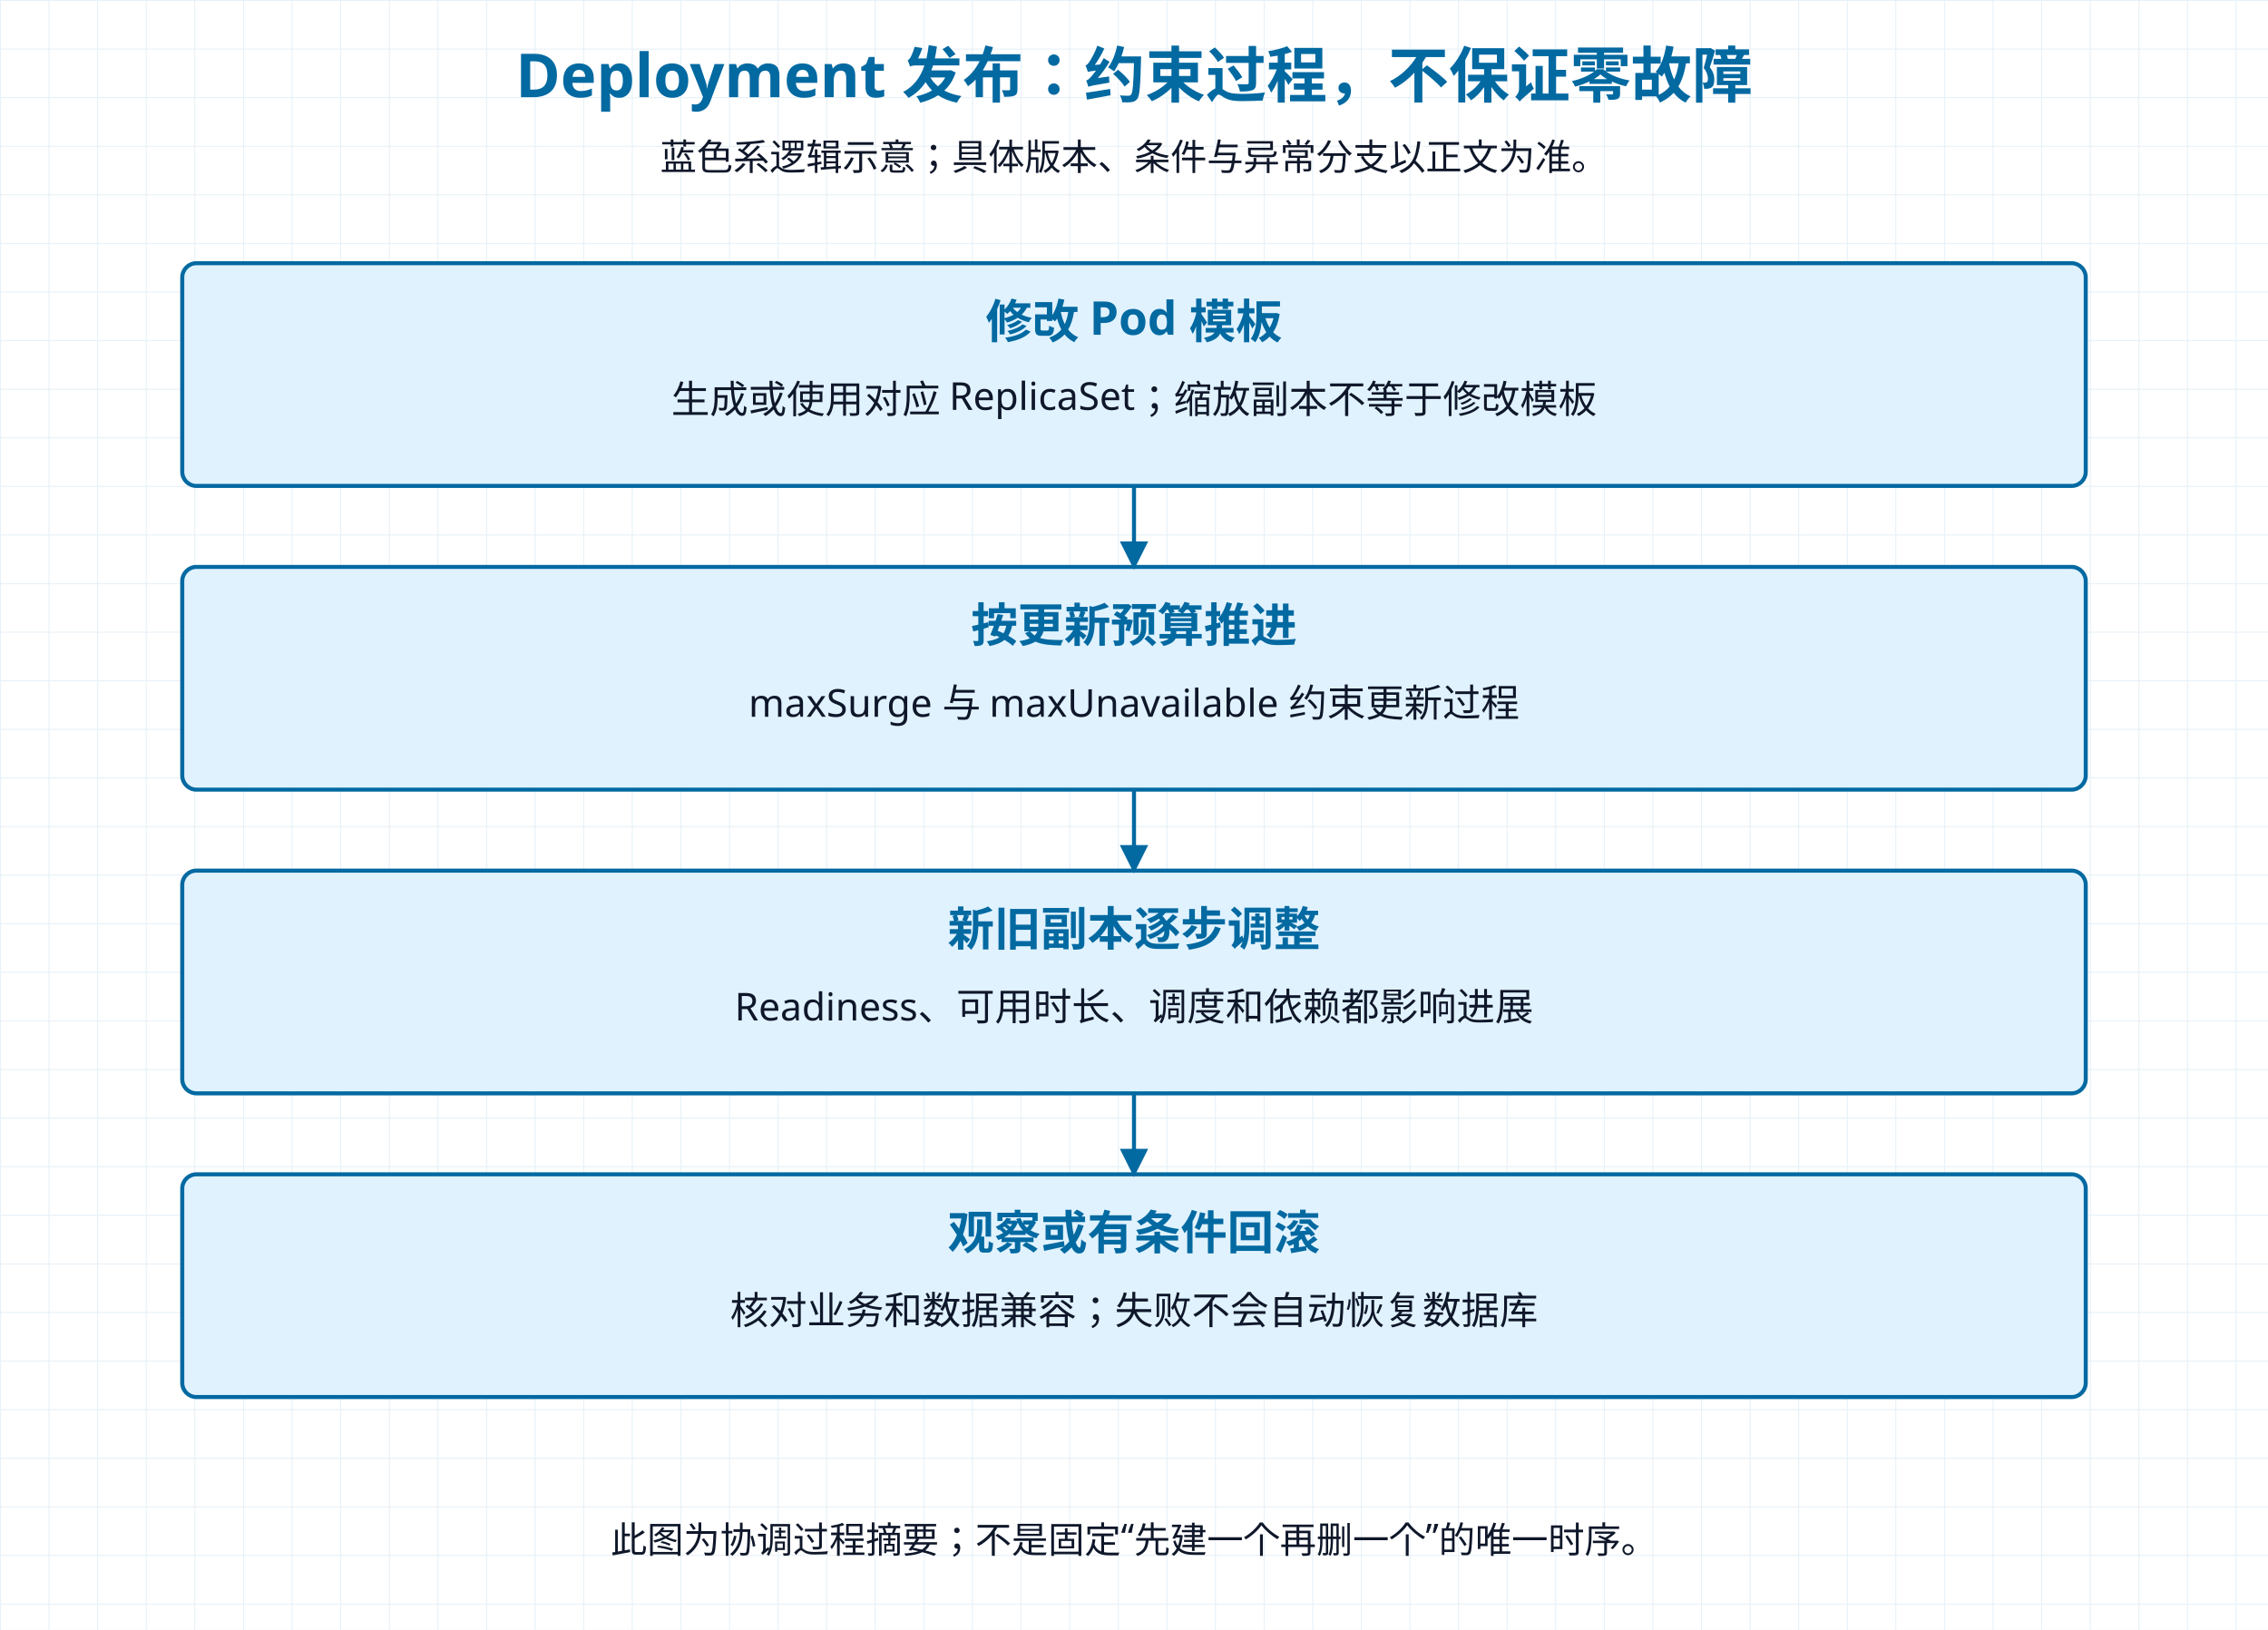
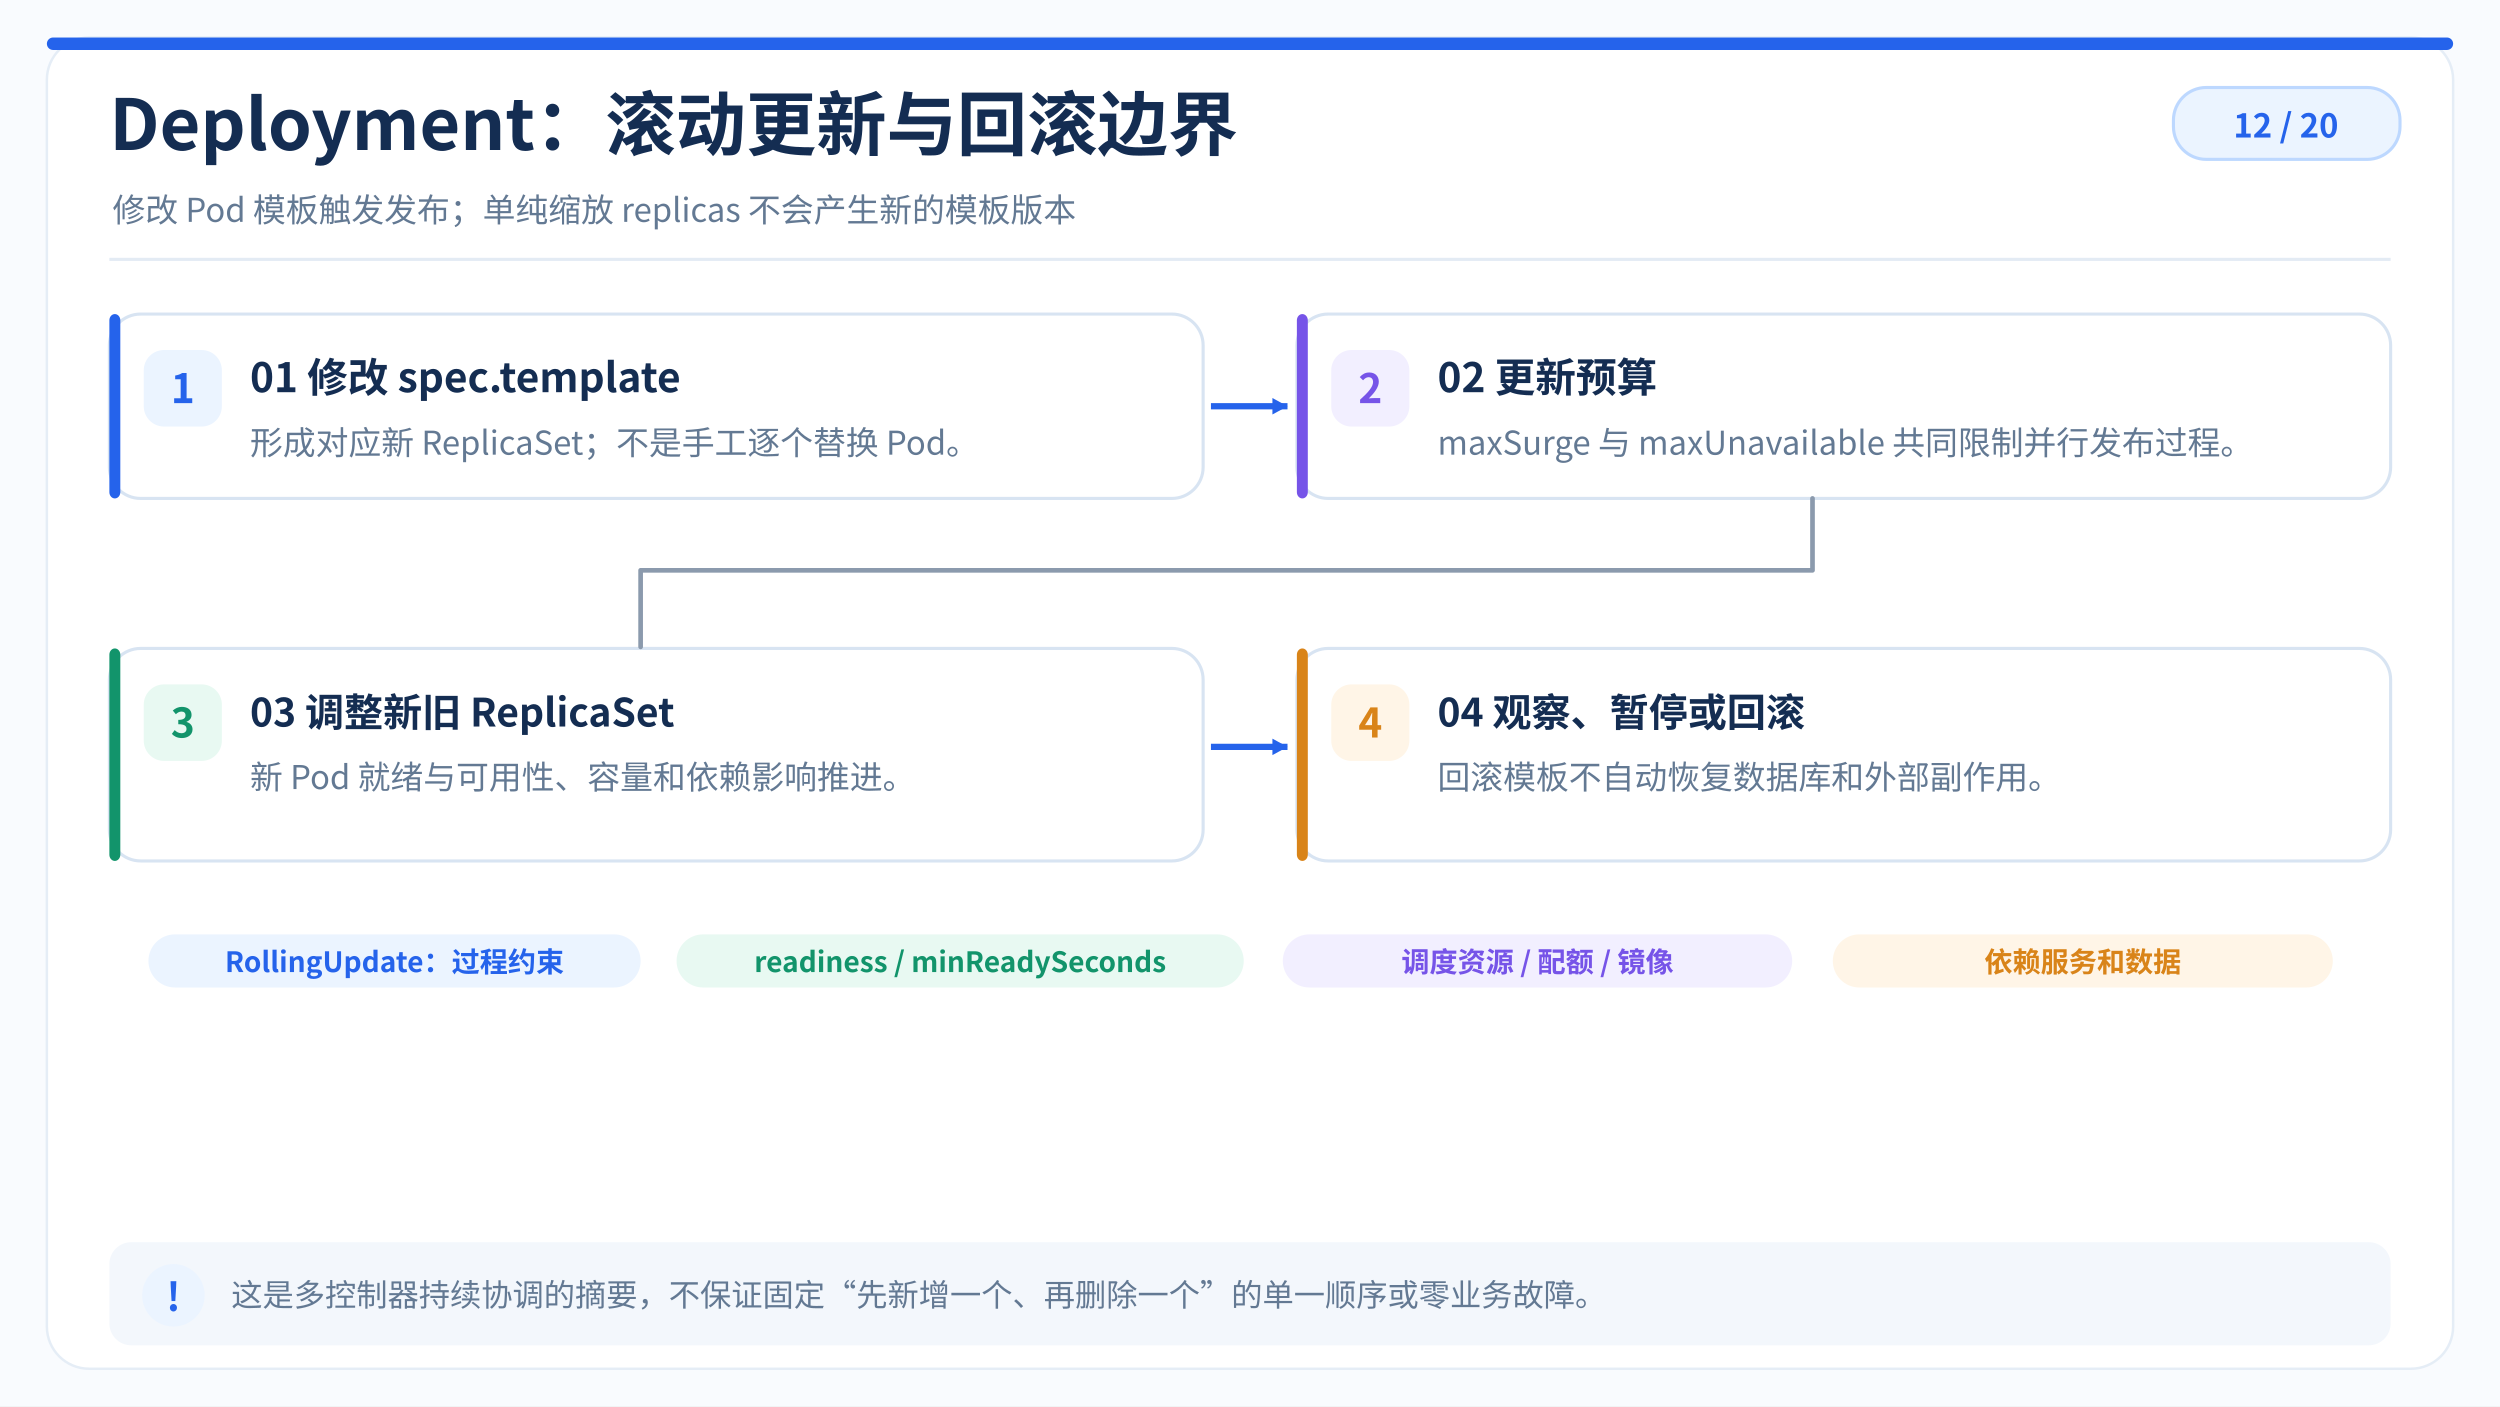
- <svg xmlns="http://www.w3.org/2000/svg" width="1120" height="805" viewBox="0 0 1120 805" role="img" aria-labelledby="title desc">
-   <defs>
-     <pattern id="grid" width="24" height="24" patternUnits="userSpaceOnUse">
-       <path d="M24 0H0V24" fill="none" stroke="#E7F1F8" stroke-width="1" />
-     </pattern>
-     <marker id="arrow" viewBox="0 0 10 10" refX="9" refY="5" markerWidth="7" markerHeight="7" orient="auto">
-       <path d="M0 0L10 5L0 10Z" fill="#0369A1" />
-     </marker>
-   </defs>
-   <rect width="100%" height="100%" fill="#FFFFFF" />
-   <rect width="100%" height="100%" fill="url(#grid)" />
-   <g font-family="Microsoft YaHei,Segoe UI,sans-serif">
-     <text x="560.0" y="48" text-anchor="middle" fill="#0369A1" font-size="30" font-weight="600">
-       <tspan x="560.0" dy="0">Deployment 发布：约束过程，不保证零故障</tspan>
-     </text>
-     <text x="560.0" y="84" text-anchor="middle" fill="#0F172A" font-size="18" font-weight="400">
-       <tspan x="560.0" dy="0">蓝色系逻辑示意；具体版本、条件与异常分支以正文为准。</tspan>
-     </text>
-     <rect x="90" y="130" width="940" height="110" rx="7" fill="#E0F2FE" stroke="#0369A1" stroke-width="2" />
-     <text x="560.0" y="167" text-anchor="middle" fill="#0369A1" font-size="23" font-weight="600">
-       <tspan x="560.0" dy="0">修改 Pod 模板</tspan>
-     </text>
-     <text x="560.0" y="204" text-anchor="middle" fill="#0F172A" font-size="19" font-weight="400">
-       <tspan x="560.0" dy="0">生成或使用对应 ReplicaSet；缩放副本不等于修改模板</tspan>
-     </text>
-     <rect x="90" y="280" width="940" height="110" rx="7" fill="#E0F2FE" stroke="#0369A1" stroke-width="2" />
-     <text x="560.0" y="317" text-anchor="middle" fill="#0369A1" font-size="23" font-weight="600">
-       <tspan x="560.0" dy="0">按更新预算推进</tspan>
-     </text>
-     <text x="560.0" y="354" text-anchor="middle" fill="#0F172A" font-size="19" font-weight="400">
-       <tspan x="560.0" dy="0">maxSurge 与 maxUnavailable 约束更新过程</tspan>
-     </text>
-     <path d="M560 240 L560 280" fill="none" stroke="#0369A1" stroke-width="2" marker-end="url(#arrow)" />
-     <rect x="90" y="430" width="940" height="110" rx="7" fill="#E0F2FE" stroke="#0369A1" stroke-width="2" />
-     <text x="560.0" y="467" text-anchor="middle" fill="#0369A1" font-size="23" font-weight="600">
-       <tspan x="560.0" dy="0">新旧副本逐步调整</tspan>
-     </text>
-     <text x="560.0" y="504" text-anchor="middle" fill="#0F172A" font-size="19" font-weight="400">
-       <tspan x="560.0" dy="0">Readiness、可用时长、调度和依赖都影响进展</tspan>
-     </text>
-     <path d="M560 390 L560 430" fill="none" stroke="#0369A1" stroke-width="2" marker-end="url(#arrow)" />
-     <rect x="90" y="580" width="940" height="110" rx="7" fill="#E0F2FE" stroke="#0369A1" stroke-width="2" />
-     <text x="560.0" y="617" text-anchor="middle" fill="#0369A1" font-size="23" font-weight="600">
-       <tspan x="560.0" dy="0">观察或有条件回滚</tspan>
-     </text>
-     <text x="560.0" y="654" text-anchor="middle" fill="#0F172A" font-size="19" font-weight="400">
-       <tspan x="560.0" dy="0">核对业务和数据兼容；失败不会自动恢复数据库</tspan>
-     </text>
-     <path d="M560 540 L560 580" fill="none" stroke="#0369A1" stroke-width="2" marker-end="url(#arrow)" />
-     <text x="560.0" y="767" text-anchor="middle" fill="#0F172A" font-size="18" font-weight="400">
-       <tspan x="560.0" dy="0">此图为协调过程摘要；不是固定“先建一个再删一个”的唯一时序。</tspan>
-     </text>
-   </g>
+ <svg xmlns="http://www.w3.org/2000/svg" baseProfile="full" height="900" version="1.1" viewBox="0 0 1600 900" width="1600">
+   <defs />
+   <rect fill="#F9FBFE" height="900" width="1600" x="0" y="0" />
+   <rect fill="#FFFFFF" height="852" rx="27" stroke="#E5EDF6" stroke-width="1.6" width="1540" x="30" y="24" />
+   <rect fill="#2563EB" height="8" rx="4" width="1540" x="30" y="24" />
+   <text fill="#142D52" font-family="Noto Sans CJK SC" font-size="45" font-weight="bold" x="70" y="96">Deployment：滚动更新与回滚边界</text>
+   <text fill="#637993" font-family="Noto Sans CJK SC" font-size="21" font-weight="normal" x="72" y="142">修改 Pod 模板触发发布；单纯缩放 replicas 不会产生新的模板版本</text>
+   <rect fill="#EBF4FF" height="46" rx="21" stroke="#BDD8FF" stroke-width="2" width="145" x="1391" y="56" />
+   <text fill="#2563EB" font-family="Noto Sans CJK SC" font-size="21" font-weight="bold" text-anchor="middle" x="1463" y="88">12 / 20</text>
+   <line stroke="#E3EBF4" stroke-width="2" x1="70" x2="1530" y1="166" y2="166" />
+   <rect fill="#FFFFFF" height="118" rx="20" stroke="#D8E4F2" stroke-width="2" width="700" x="70" y="201" />
+   <rect fill="#2563EB" height="118" rx="4" stroke="none" stroke-width="2" width="7" x="70" y="201" />
+   <rect fill="#EBF4FF" height="49" rx="13" stroke="none" stroke-width="2" width="50" x="92" y="224" />
+   <text fill="#2563EB" font-family="Noto Sans CJK SC" font-size="26" font-weight="bold" text-anchor="middle" x="117" y="258">1</text>
+   <text fill="#142D52" font-family="Noto Sans CJK SC" font-size="26" font-weight="bold" x="160" y="251">01 修改 spec.template</text>
+   <text fill="#637993" font-family="Noto Sans CJK SC" font-size="21" font-weight="normal" x="160" y="291">形成对应新 ReplicaSet；不是手工逐个替换 Pod。</text>
+   <rect fill="#FFFFFF" height="118" rx="20" stroke="#D8E4F2" stroke-width="2" width="700" x="830" y="201" />
+   <rect fill="#7654E8" height="118" rx="4" stroke="none" stroke-width="2" width="7" x="830" y="201" />
+   <rect fill="#F2EFFF" height="49" rx="13" stroke="none" stroke-width="2" width="50" x="852" y="224" />
+   <text fill="#7654E8" font-family="Noto Sans CJK SC" font-size="26" font-weight="bold" text-anchor="middle" x="877" y="258">2</text>
+   <text fill="#142D52" font-family="Noto Sans CJK SC" font-size="26" font-weight="bold" x="920" y="251">02 更新预算</text>
+   <text fill="#637993" font-family="Noto Sans CJK SC" font-size="21" font-weight="normal" x="920" y="291">maxSurge 与 maxUnavailable 共同限制并行发布过程。</text>
+   <line stroke="#2563EB" stroke-width="4" x1="775" x2="824" y1="260" y2="260" />
+   <polygon fill="#2563EB" points="824,260 814.347,265.274 814.347,254.726" />
+   <rect fill="#FFFFFF" height="136" rx="20" stroke="#D8E4F2" stroke-width="2" width="700" x="70" y="415" />
+   <rect fill="#12946B" height="136" rx="4" stroke="none" stroke-width="2" width="7" x="70" y="415" />
+   <rect fill="#E8F9F2" height="49" rx="13" stroke="none" stroke-width="2" width="50" x="92" y="438" />
+   <text fill="#12946B" font-family="Noto Sans CJK SC" font-size="26" font-weight="bold" text-anchor="middle" x="117" y="472">3</text>
+   <text fill="#142D52" font-family="Noto Sans CJK SC" font-size="25" font-weight="bold" x="160" y="465">03 调整新旧 ReplicaSet</text>
+   <text fill="#637993" font-family="Noto Sans CJK SC" font-size="21" font-weight="normal" x="160" y="505">新 Pod 就绪与可用性、容量和依赖影响推进。</text>
+   <rect fill="#FFFFFF" height="136" rx="20" stroke="#D8E4F2" stroke-width="2" width="700" x="830" y="415" />
+   <rect fill="#D98419" height="136" rx="4" stroke="none" stroke-width="2" width="7" x="830" y="415" />
+   <rect fill="#FFF5E7" height="49" rx="13" stroke="none" stroke-width="2" width="50" x="852" y="438" />
+   <text fill="#D98419" font-family="Noto Sans CJK SC" font-size="26" font-weight="bold" text-anchor="middle" x="877" y="472">4</text>
+   <text fill="#142D52" font-family="Noto Sans CJK SC" font-size="25" font-weight="bold" x="920" y="465">04 观察、暂停或回滚</text>
+   <text fill="#637993" font-family="Noto Sans CJK SC" font-size="21" font-weight="normal" x="920" y="505">回滚模板不自动恢复数据库和外部副作用。</text>
+   <line stroke="#2563EB" stroke-width="4" x1="775" x2="824" y1="478" y2="478" />
+   <polygon fill="#2563EB" points="824,478 814.347,483.274 814.347,472.726" />
+   <path d="M 1160,319 V 365 H 410 V 414" fill="none" stroke="#8B9AAD" stroke-linecap="round" stroke-linejoin="round" stroke-width="3" />
+   <rect fill="#EBF4FF" height="34" rx="17.0" stroke="none" stroke-width="2" width="315" x="95" y="598" />
+   <text fill="#2563EB" font-family="Noto Sans CJK SC" font-size="18" font-weight="bold" text-anchor="middle" x="252.5" y="622.14">RollingUpdate：过程约束</text>
+   <rect fill="#E8F9F2" height="34" rx="17.0" stroke="none" stroke-width="2" width="363" x="433" y="598" />
+   <text fill="#12946B" font-family="Noto Sans CJK SC" font-size="18" font-weight="bold" text-anchor="middle" x="614.5" y="622.14">readiness / minReadySeconds</text>
+   <rect fill="#F2EFFF" height="34" rx="17.0" stroke="none" stroke-width="2" width="326" x="821" y="598" />
+   <text fill="#7654E8" font-family="Noto Sans CJK SC" font-size="18" font-weight="bold" text-anchor="middle" x="984.0" y="622.14">调度资源 / 配额 / 镜像</text>
+   <rect fill="#FFF5E7" height="34" rx="17.0" stroke="none" stroke-width="2" width="320" x="1173" y="598" />
+   <text fill="#D98419" font-family="Noto Sans CJK SC" font-size="18" font-weight="bold" text-anchor="middle" x="1333.0" y="622.14">依赖服务和数据</text>
+   <rect fill="#F3F7FC" height="66" rx="14" stroke="none" stroke-width="2" width="1460" x="70" y="795" />
+   <circle cx="111" cy="829" fill="#EBF4FF" r="20" />
+   <text fill="#2563EB" font-family="Noto Sans CJK SC" font-size="25" font-weight="bold" text-anchor="middle" x="111" y="839">!</text>
+   <text fill="#637993" font-family="Noto Sans CJK SC" font-size="20" font-weight="normal" x="148" y="836">这是多控制器持续协调的摘要，不保证固定“先新增一个、再删除一个”的单一顺序或零业务故障。</text>
</svg>
